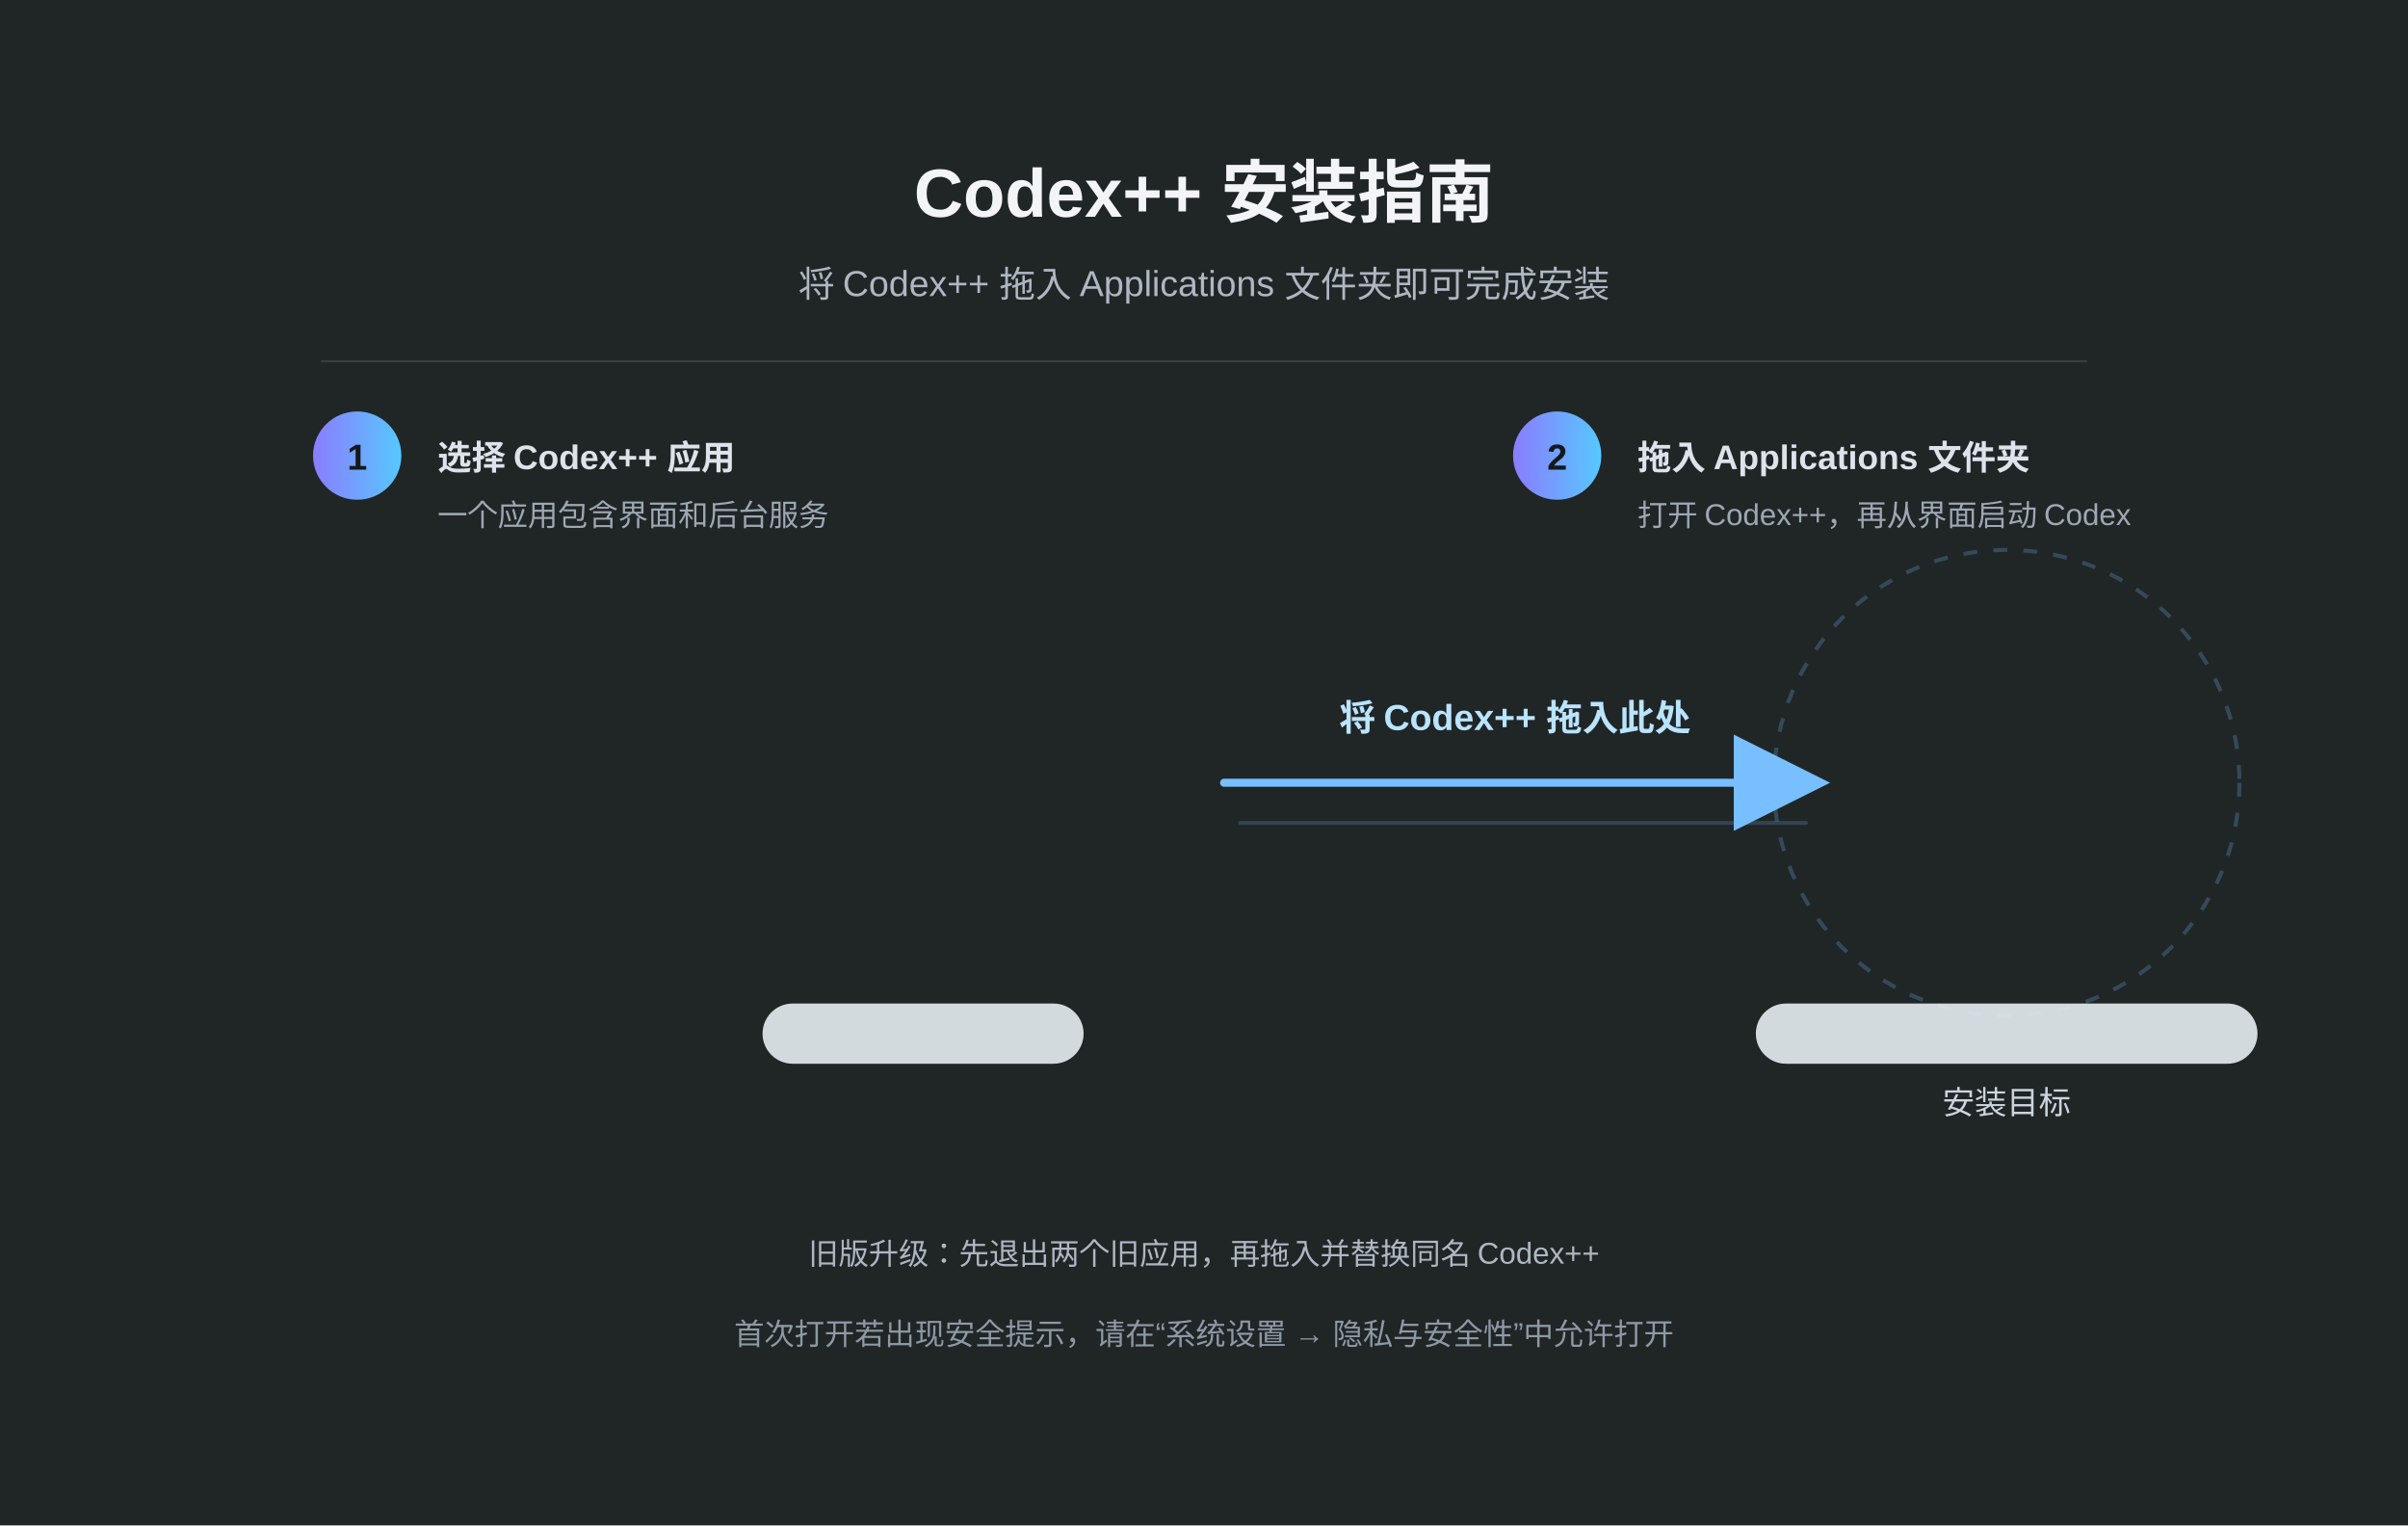
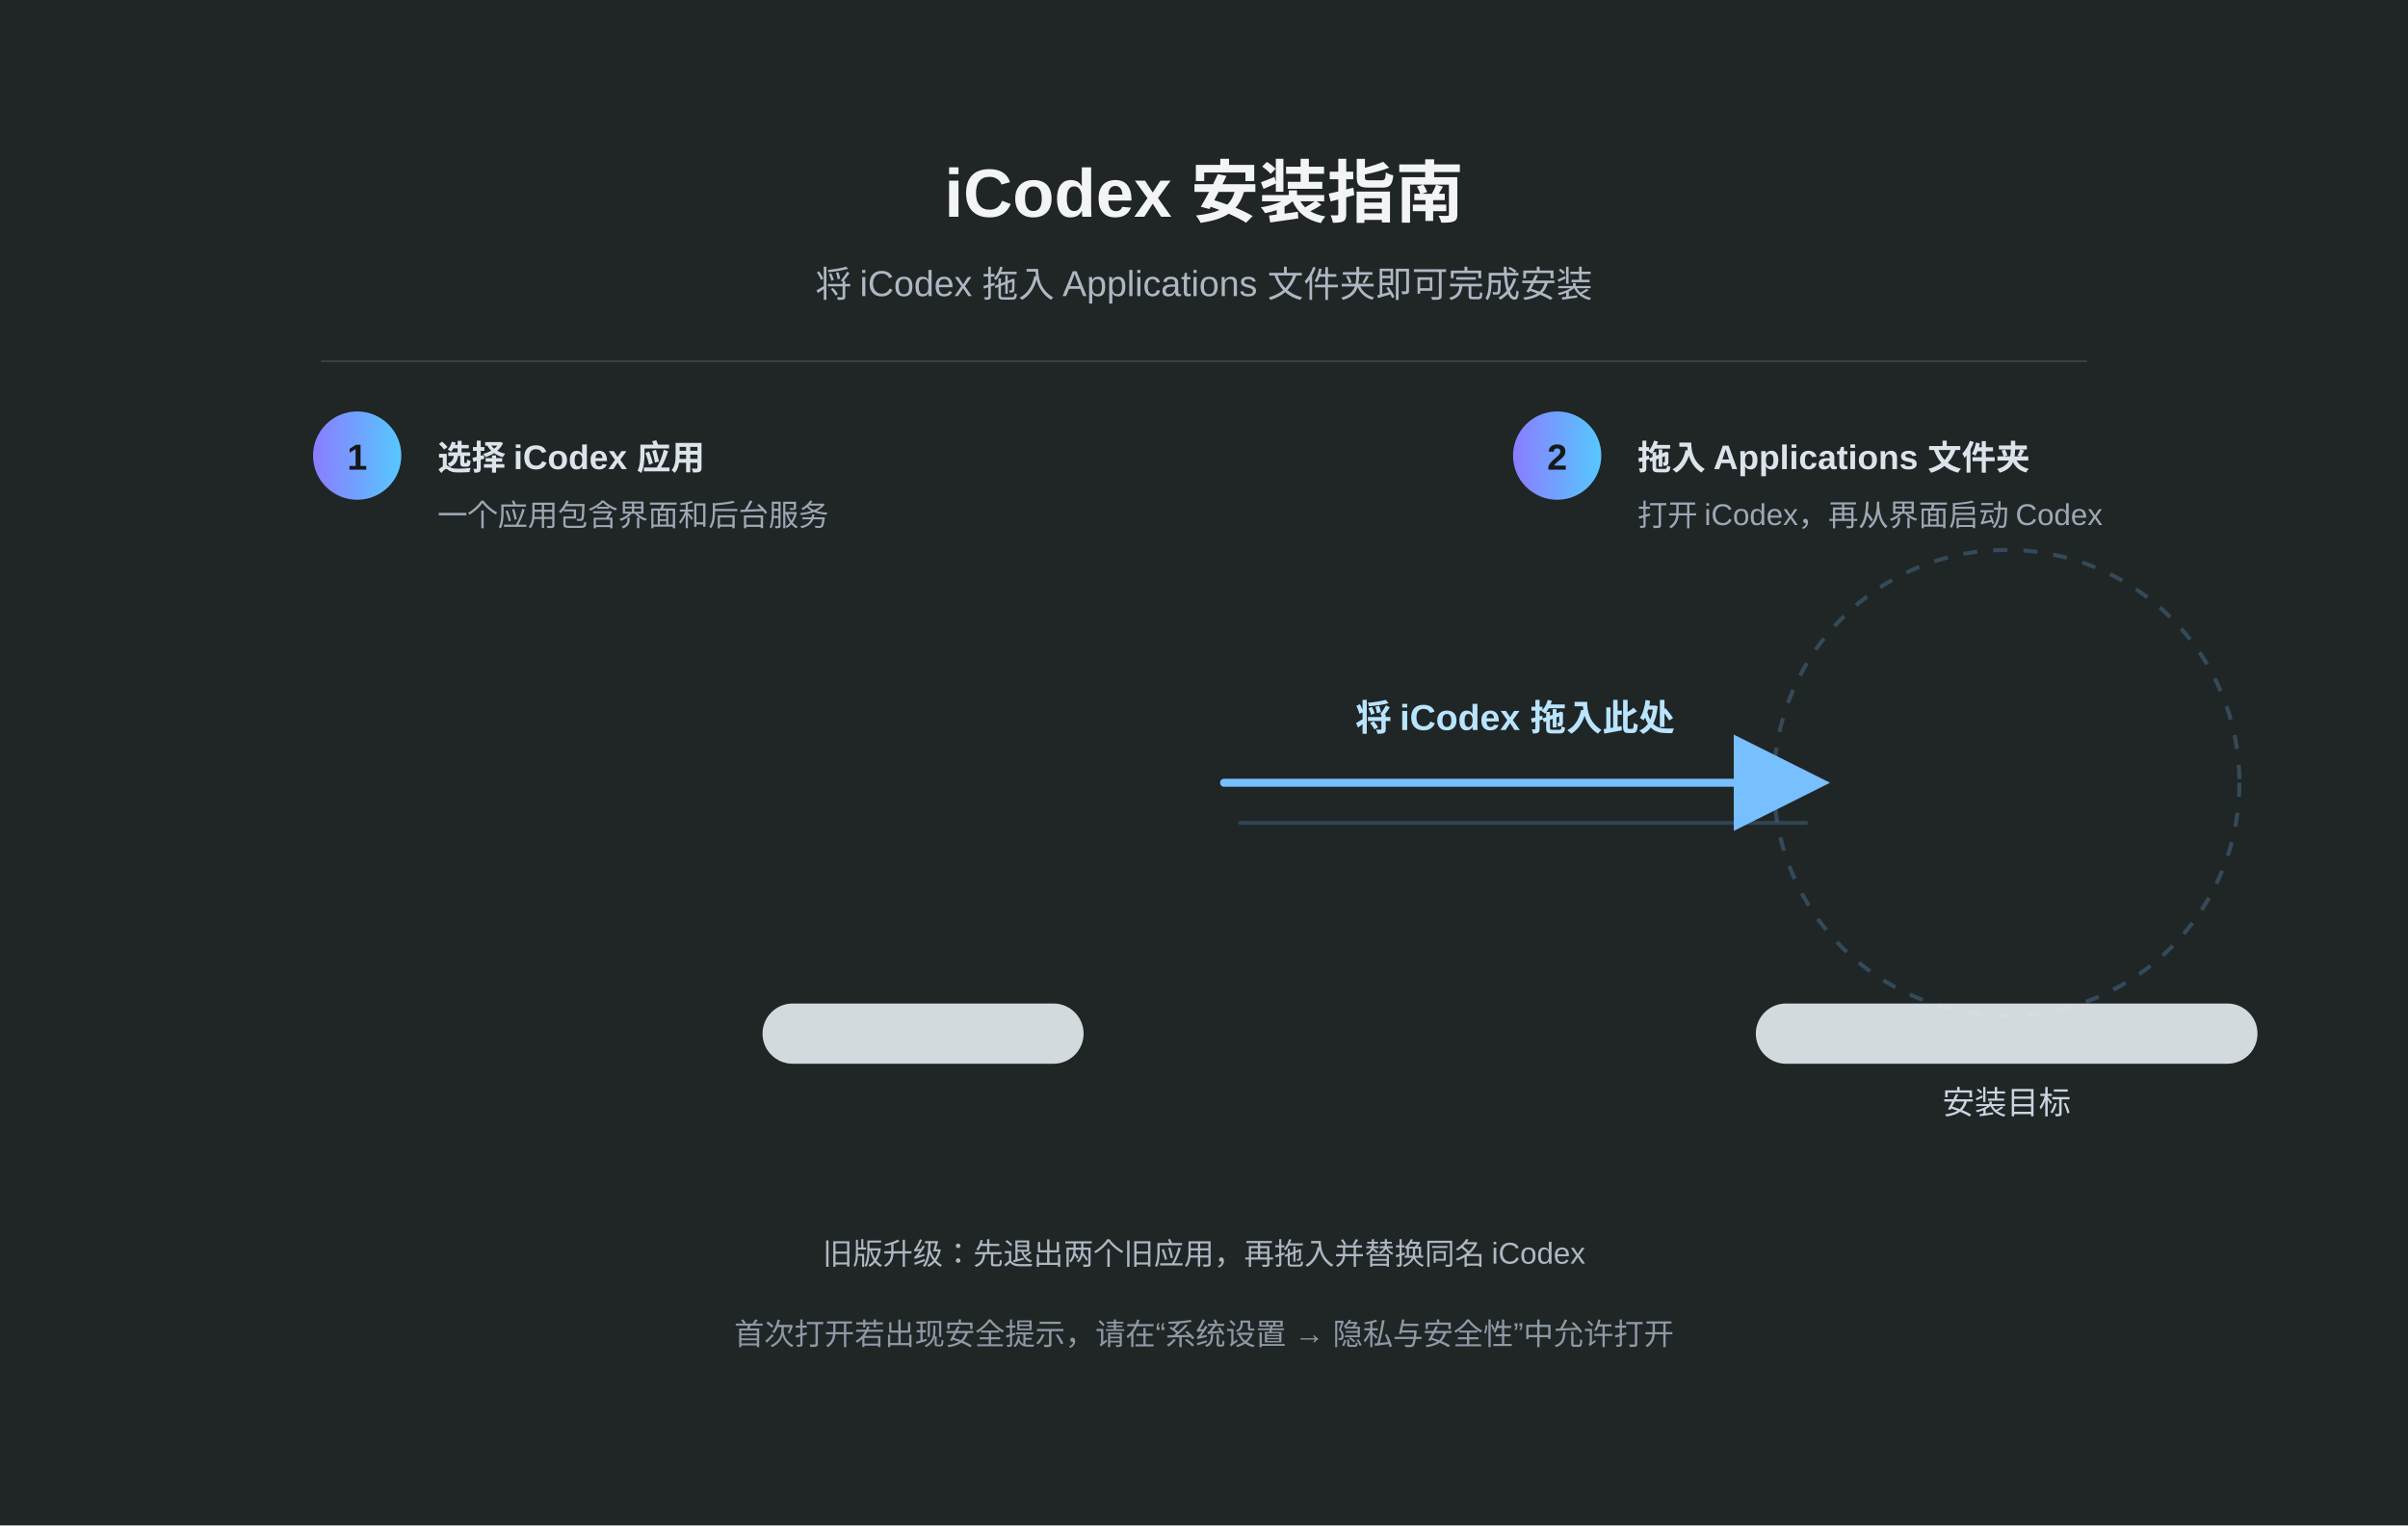
<svg xmlns="http://www.w3.org/2000/svg" width="1200" height="760" viewBox="0 0 1200 760">
  <defs>
    <linearGradient id="accent" x1="0" y1="0" x2="1" y2="0">
      <stop offset="0" stop-color="#8b7cff" />
      <stop offset="1" stop-color="#56c8ff" />
    </linearGradient>
    <marker id="arrow" markerWidth="12" markerHeight="12" refX="9" refY="6" orient="auto">
      <path d="M 0 0 L 12 6 L 0 12 z" fill="#77bfff" />
    </marker>
  </defs>
  <rect width="1200" height="760" fill="#202526" />
  <g font-family="SF Pro Display, PingFang SC, Helvetica Neue, Arial, sans-serif" text-anchor="middle">
-     <text x="600" y="108" fill="#f2f4f7" font-size="34" font-weight="600">Codex++ 安装指南</text>
-     <text x="600" y="148" fill="#aeb7c2" font-size="18">将 Codex++ 拖入 Applications 文件夹即可完成安装</text>
+     <text x="600" y="108" fill="#f2f4f7" font-size="34" font-weight="600">iCodex 安装指南</text>
+     <text x="600" y="148" fill="#aeb7c2" font-size="18">将 iCodex 拖入 Applications 文件夹即可完成安装</text>
    <path d="M 160 180 H 1040" stroke="#ffffff" stroke-opacity="0.12" />
    <g transform="translate(156 205)">
      <circle cx="22" cy="22" r="22" fill="url(#accent)" />
      <text x="22" y="29" fill="#15191c" font-size="18" font-weight="700">1</text>
-       <text x="62" y="29" text-anchor="start" fill="#dce3ea" font-size="17" font-weight="600">选择 Codex++ 应用</text>
+       <text x="62" y="29" text-anchor="start" fill="#dce3ea" font-size="17" font-weight="600">选择 iCodex 应用</text>
      <text x="62" y="57" text-anchor="start" fill="#9da8b4" font-size="15">一个应用包含界面和后台服务</text>
    </g>
    <g transform="translate(754 205)">
      <circle cx="22" cy="22" r="22" fill="url(#accent)" />
      <text x="22" y="29" fill="#15191c" font-size="18" font-weight="700">2</text>
      <text x="62" y="29" text-anchor="start" fill="#dce3ea" font-size="17" font-weight="600">拖入 Applications 文件夹</text>
-       <text x="62" y="57" text-anchor="start" fill="#9da8b4" font-size="15">打开 Codex++，再从界面启动 Codex</text>
+       <text x="62" y="57" text-anchor="start" fill="#9da8b4" font-size="15">打开 iCodex，再从界面启动 Codex</text>
    </g>
    <circle cx="1000" cy="390" r="116" fill="none" stroke="#77bfff" stroke-opacity="0.24" stroke-width="2" stroke-dasharray="7 8" />
    <text x="1000" y="555" fill="#cbd5df" font-size="16">安装目标</text>
    <path d="M 610 390 C 710 390, 790 390, 900 390" fill="none" stroke="#77bfff" stroke-width="4" stroke-linecap="round" marker-end="url(#arrow)" />
    <path d="M 618 410 C 710 410, 790 410, 900 410" fill="none" stroke="#77bfff" stroke-opacity="0.2" stroke-width="2" stroke-linecap="round" />
-     <text x="755" y="364" fill="#b9e4ff" font-size="18" font-weight="600">将 Codex++ 拖入此处</text>
+     <text x="755" y="364" fill="#b9e4ff" font-size="18" font-weight="600">将 iCodex 拖入此处</text>
    <rect x="380" y="500" width="160" height="30" rx="15" fill="#e7edf2" fill-opacity="0.9" />
    <rect x="875" y="500" width="250" height="30" rx="15" fill="#e7edf2" fill-opacity="0.9" />
-     <text x="600" y="630" fill="#aeb7c2" font-size="15">旧版升级：先退出两个旧应用，再拖入并替换同名 Codex++</text>
+     <text x="600" y="630" fill="#aeb7c2" font-size="15">旧版升级：先退出两个旧应用，再拖入并替换同名 iCodex</text>
    <text x="600" y="670" fill="#8e99a5" font-size="15">首次打开若出现安全提示，请在“系统设置 → 隐私与安全性”中允许打开</text>
  </g>
</svg>
